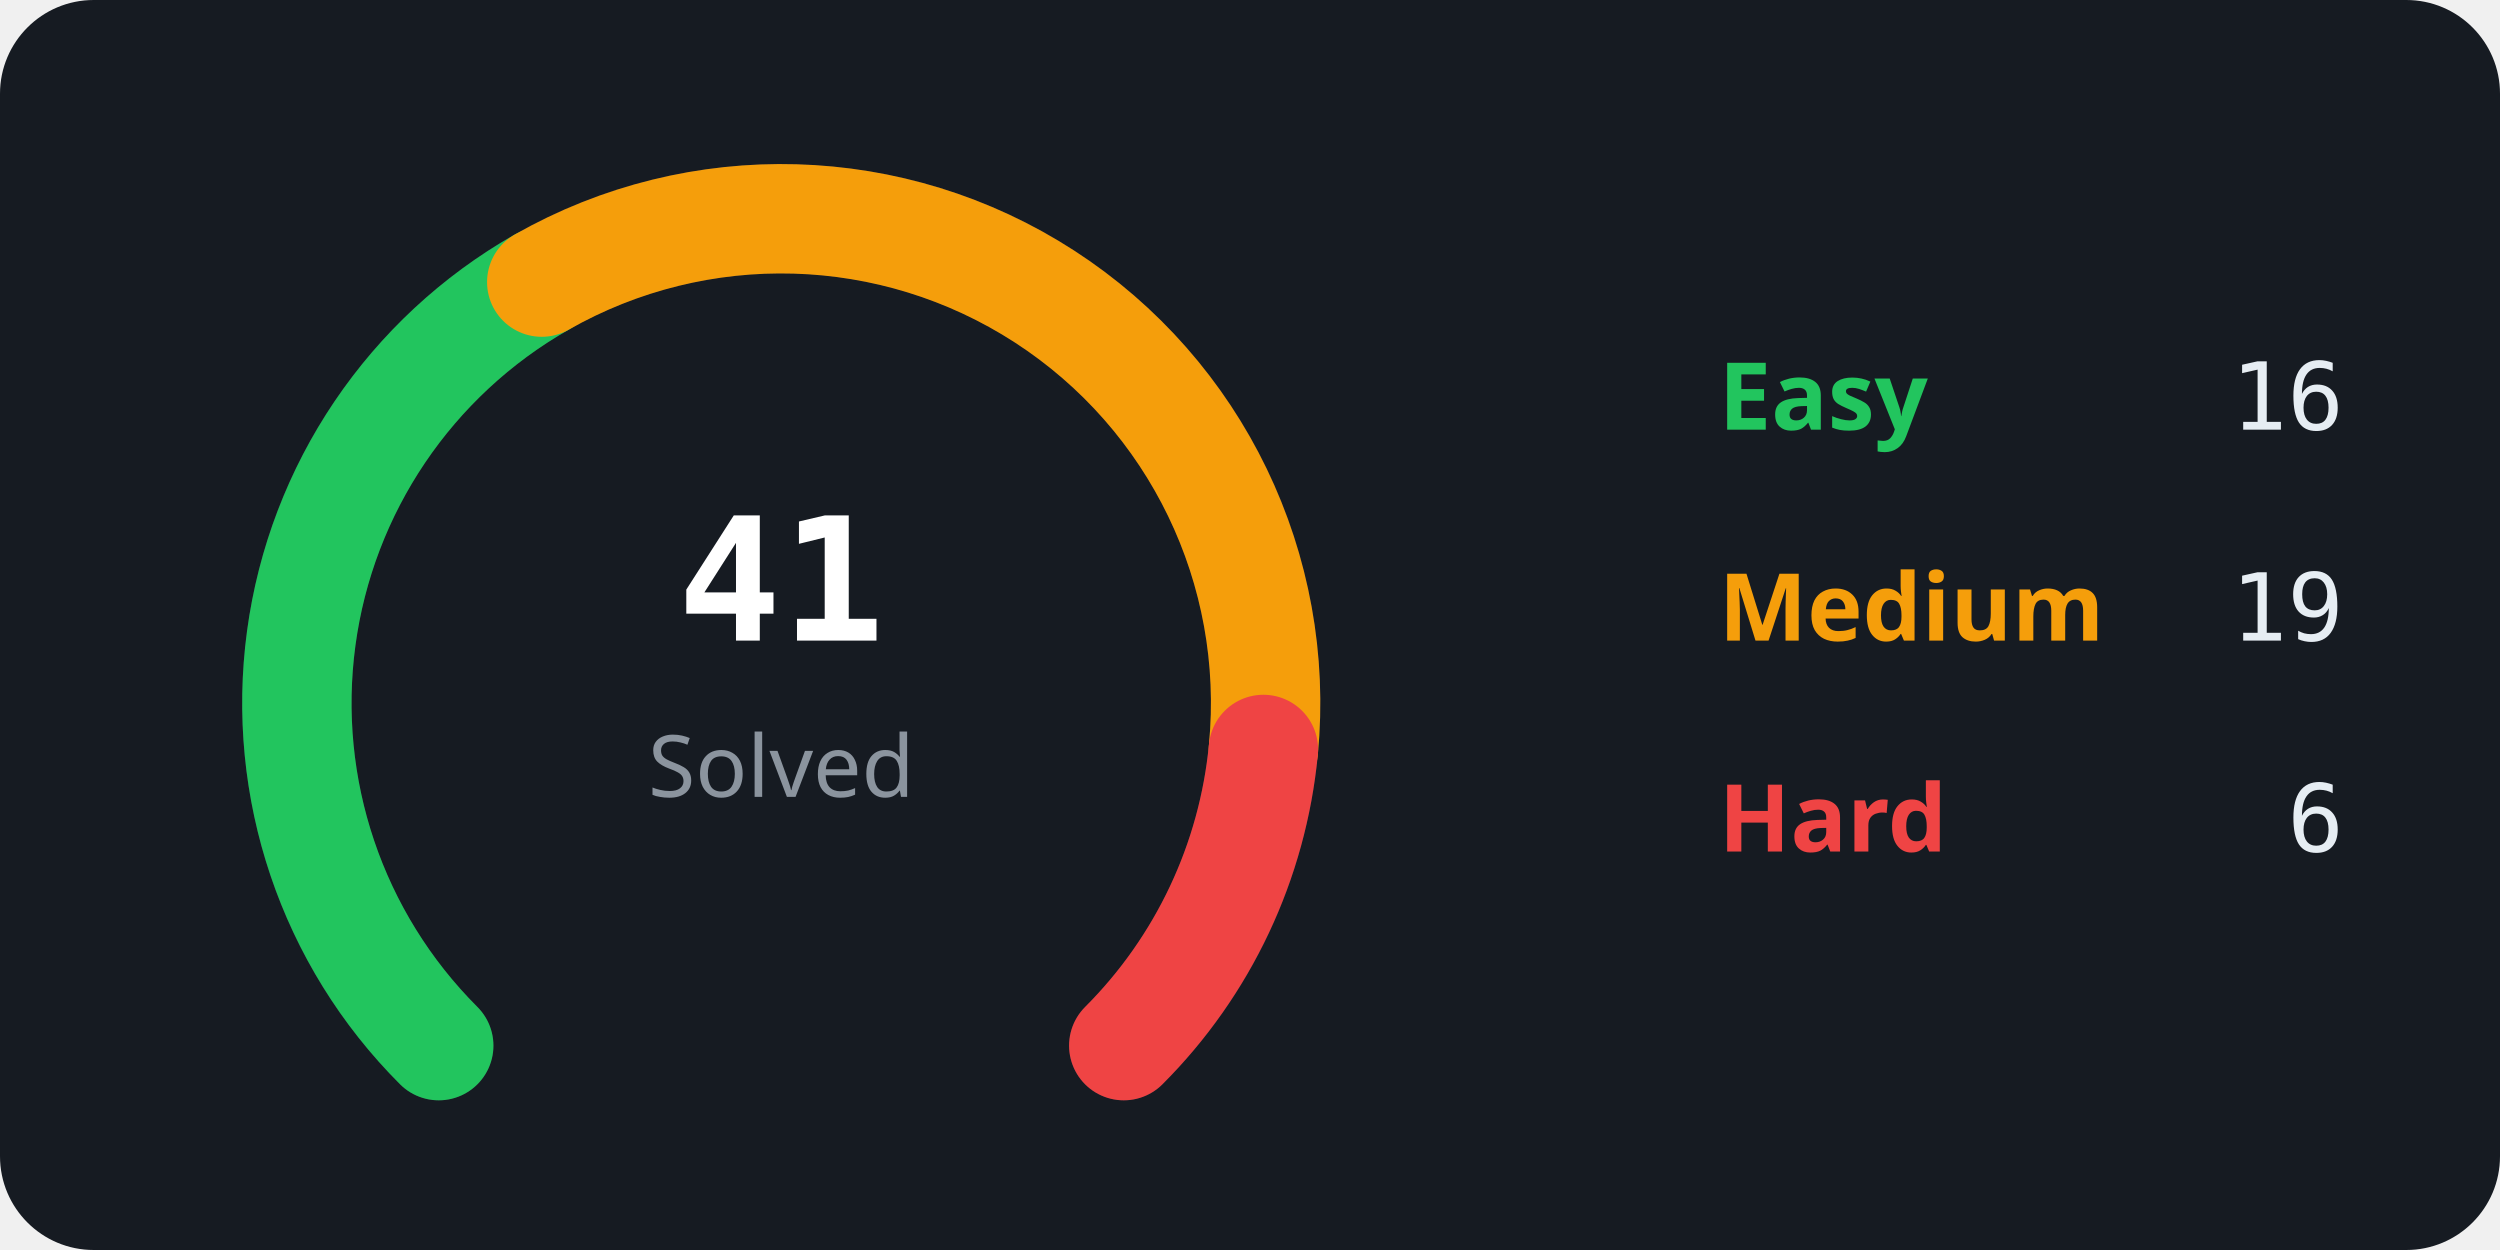
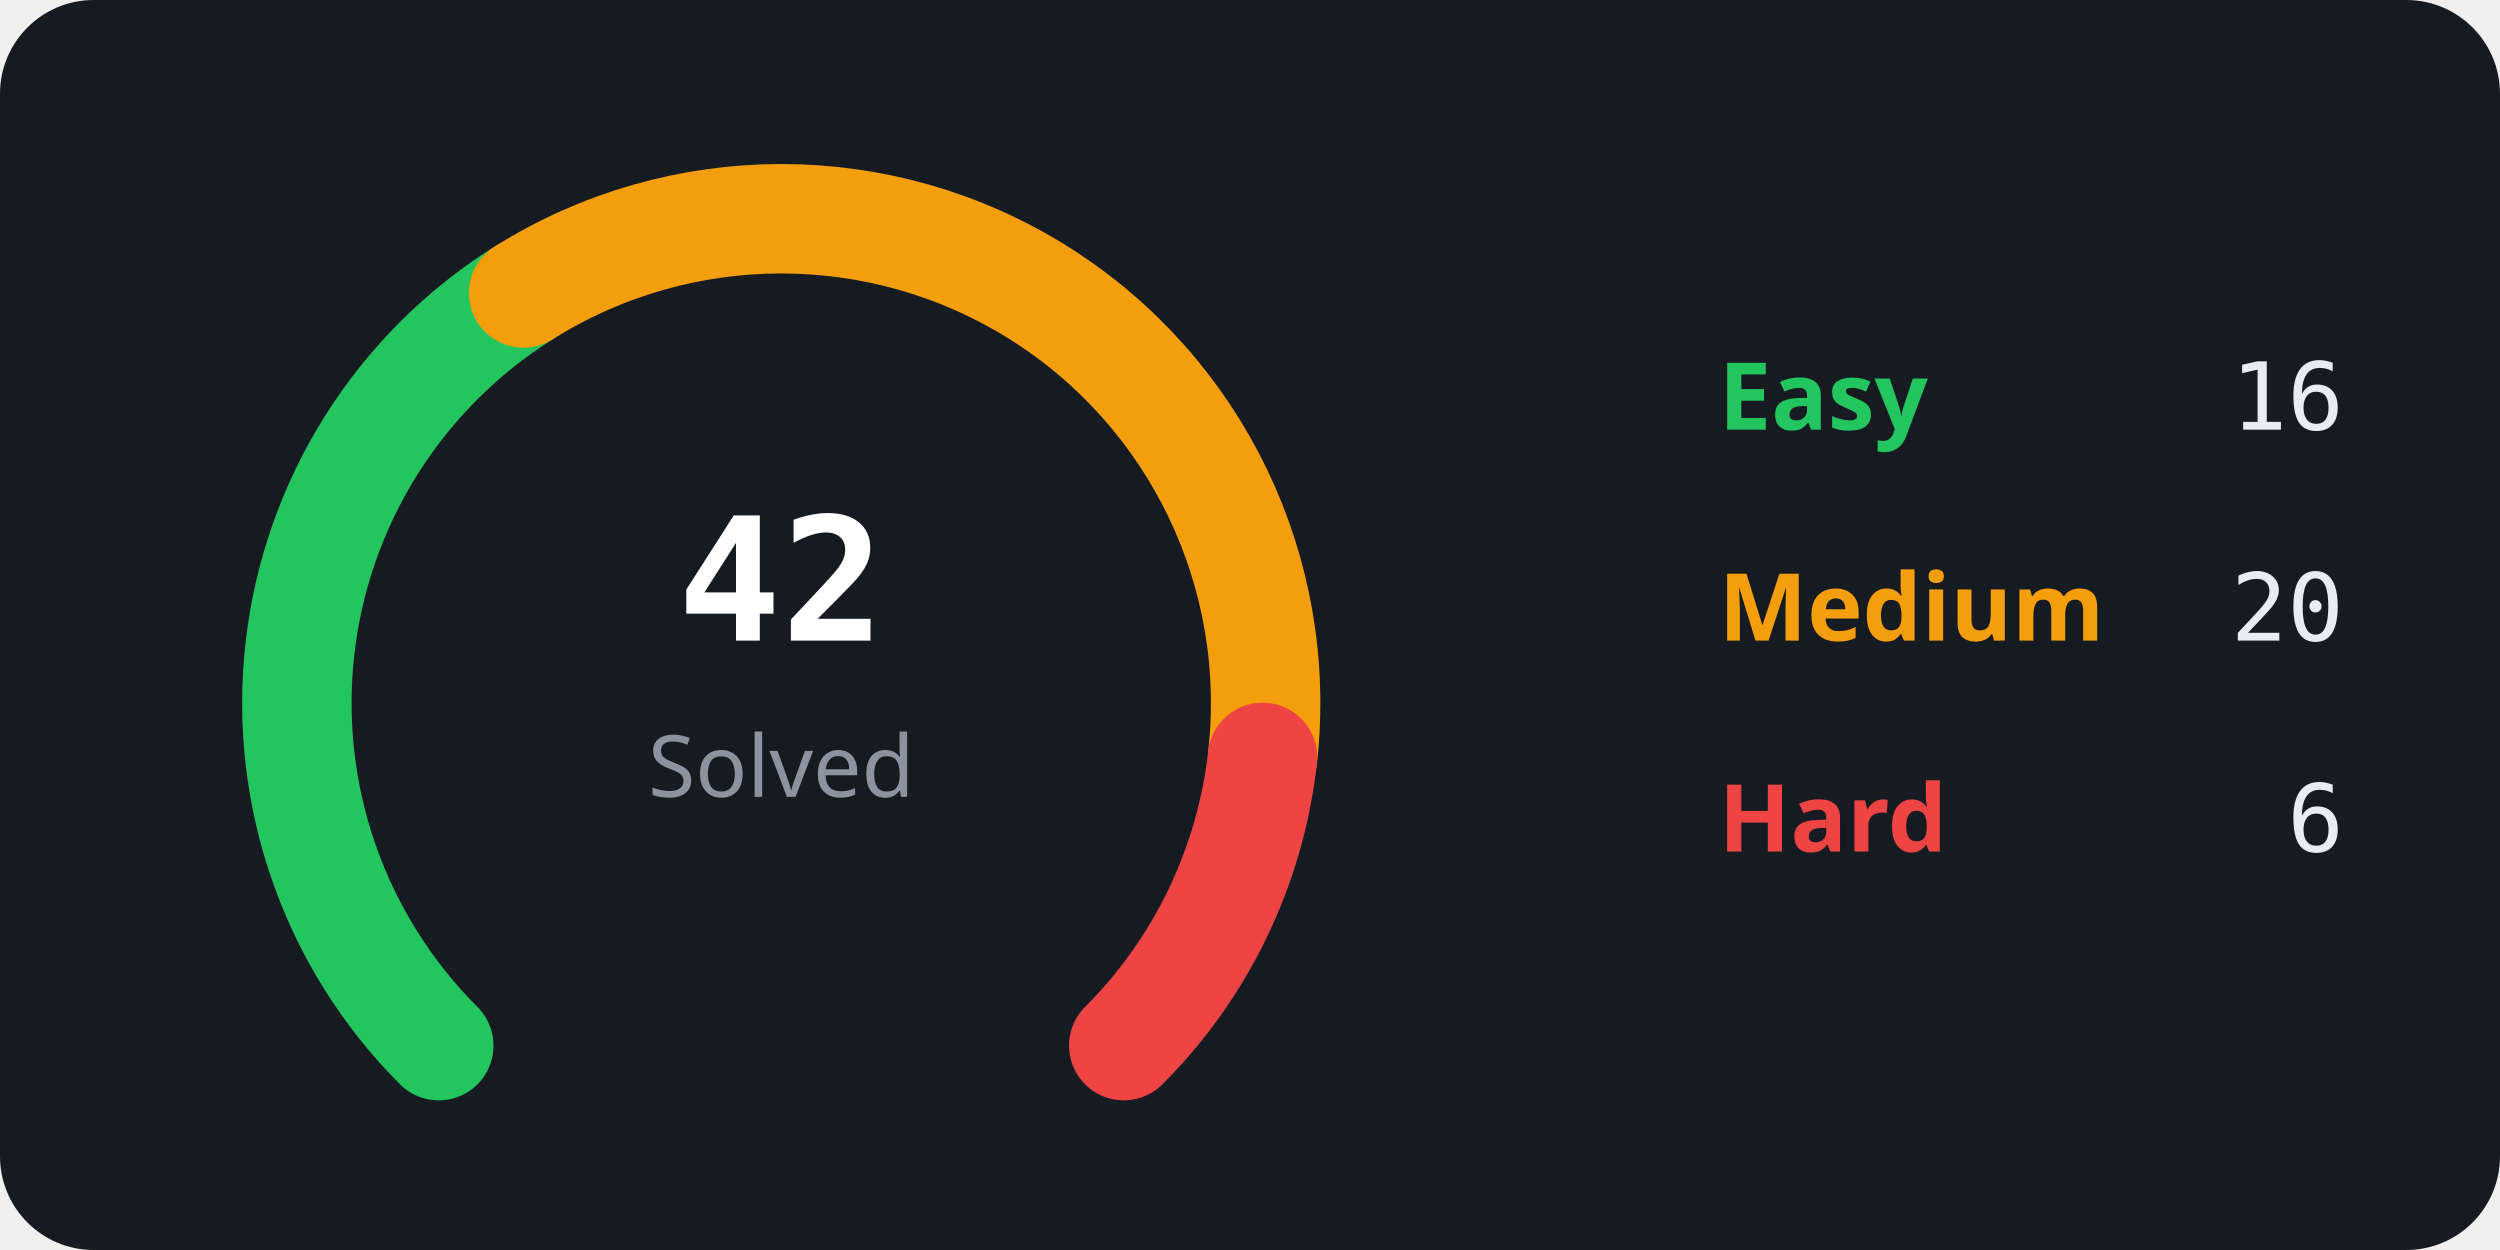
<svg xmlns="http://www.w3.org/2000/svg" width="320" height="160" viewBox="0 0 320 160">
  <rect width="320" height="160" rx="12" fill="#161b22" />
  <path d="M 56.159,133.841 A 62,62 0 1,1 143.841,133.841" stroke="#2d2d3d" stroke-width="14" fill="none" stroke-linecap="round" />
-   <path d="M 56.159,133.841 A 62,62 0 0,1 69.343,36.110" stroke="#22c55e" stroke-width="14" fill="none" stroke-linecap="round" />
-   <path d="M 69.343,36.110 A 62,62 0 0,1 161.716,95.929" stroke="#f59e0b" stroke-width="14" fill="none" stroke-linecap="round" />
-   <path d="M 161.716,95.929 A 62,62 0 0,1 143.841,133.841" stroke="#ef4444" stroke-width="14" fill="none" stroke-linecap="round" />
-   <text x="100" y="82" text-anchor="middle" fill="white" font-size="22" font-weight="bold" font-family="monospace">41</text>
+   <path d="M 56.159,133.841 A 62,62 0 0,1 67.014,37.503" stroke="#22c55e" stroke-width="14" fill="none" stroke-linecap="round" />
+   <path d="M 67.014,37.503 A 62,62 0 0,1 161.610,96.942" stroke="#f59e0b" stroke-width="14" fill="none" stroke-linecap="round" />
+   <path d="M 161.610,96.942 A 62,62 0 0,1 143.841,133.841" stroke="#ef4444" stroke-width="14" fill="none" stroke-linecap="round" />
+   <text x="100" y="82" text-anchor="middle" fill="white" font-size="22" font-weight="bold" font-family="monospace">42</text>
  <text x="100" y="102" text-anchor="middle" fill="#8b949e" font-size="11" font-family="sans-serif">Solved</text>
  <text x="220" y="55" fill="#22c55e" font-size="12" font-weight="bold" font-family="sans-serif">Easy</text>
  <text x="300" y="55" fill="#e6edf3" font-size="12" font-family="monospace" text-anchor="end">16</text>
  <text x="220" y="82" fill="#f59e0b" font-size="12" font-weight="bold" font-family="sans-serif">Medium</text>
-   <text x="300" y="82" fill="#e6edf3" font-size="12" font-family="monospace" text-anchor="end">19</text>
+   <text x="300" y="82" fill="#e6edf3" font-size="12" font-family="monospace" text-anchor="end">20</text>
  <text x="220" y="109" fill="#ef4444" font-size="12" font-weight="bold" font-family="sans-serif">Hard</text>
  <text x="300" y="109" fill="#e6edf3" font-size="12" font-family="monospace" text-anchor="end">6</text>
</svg>
